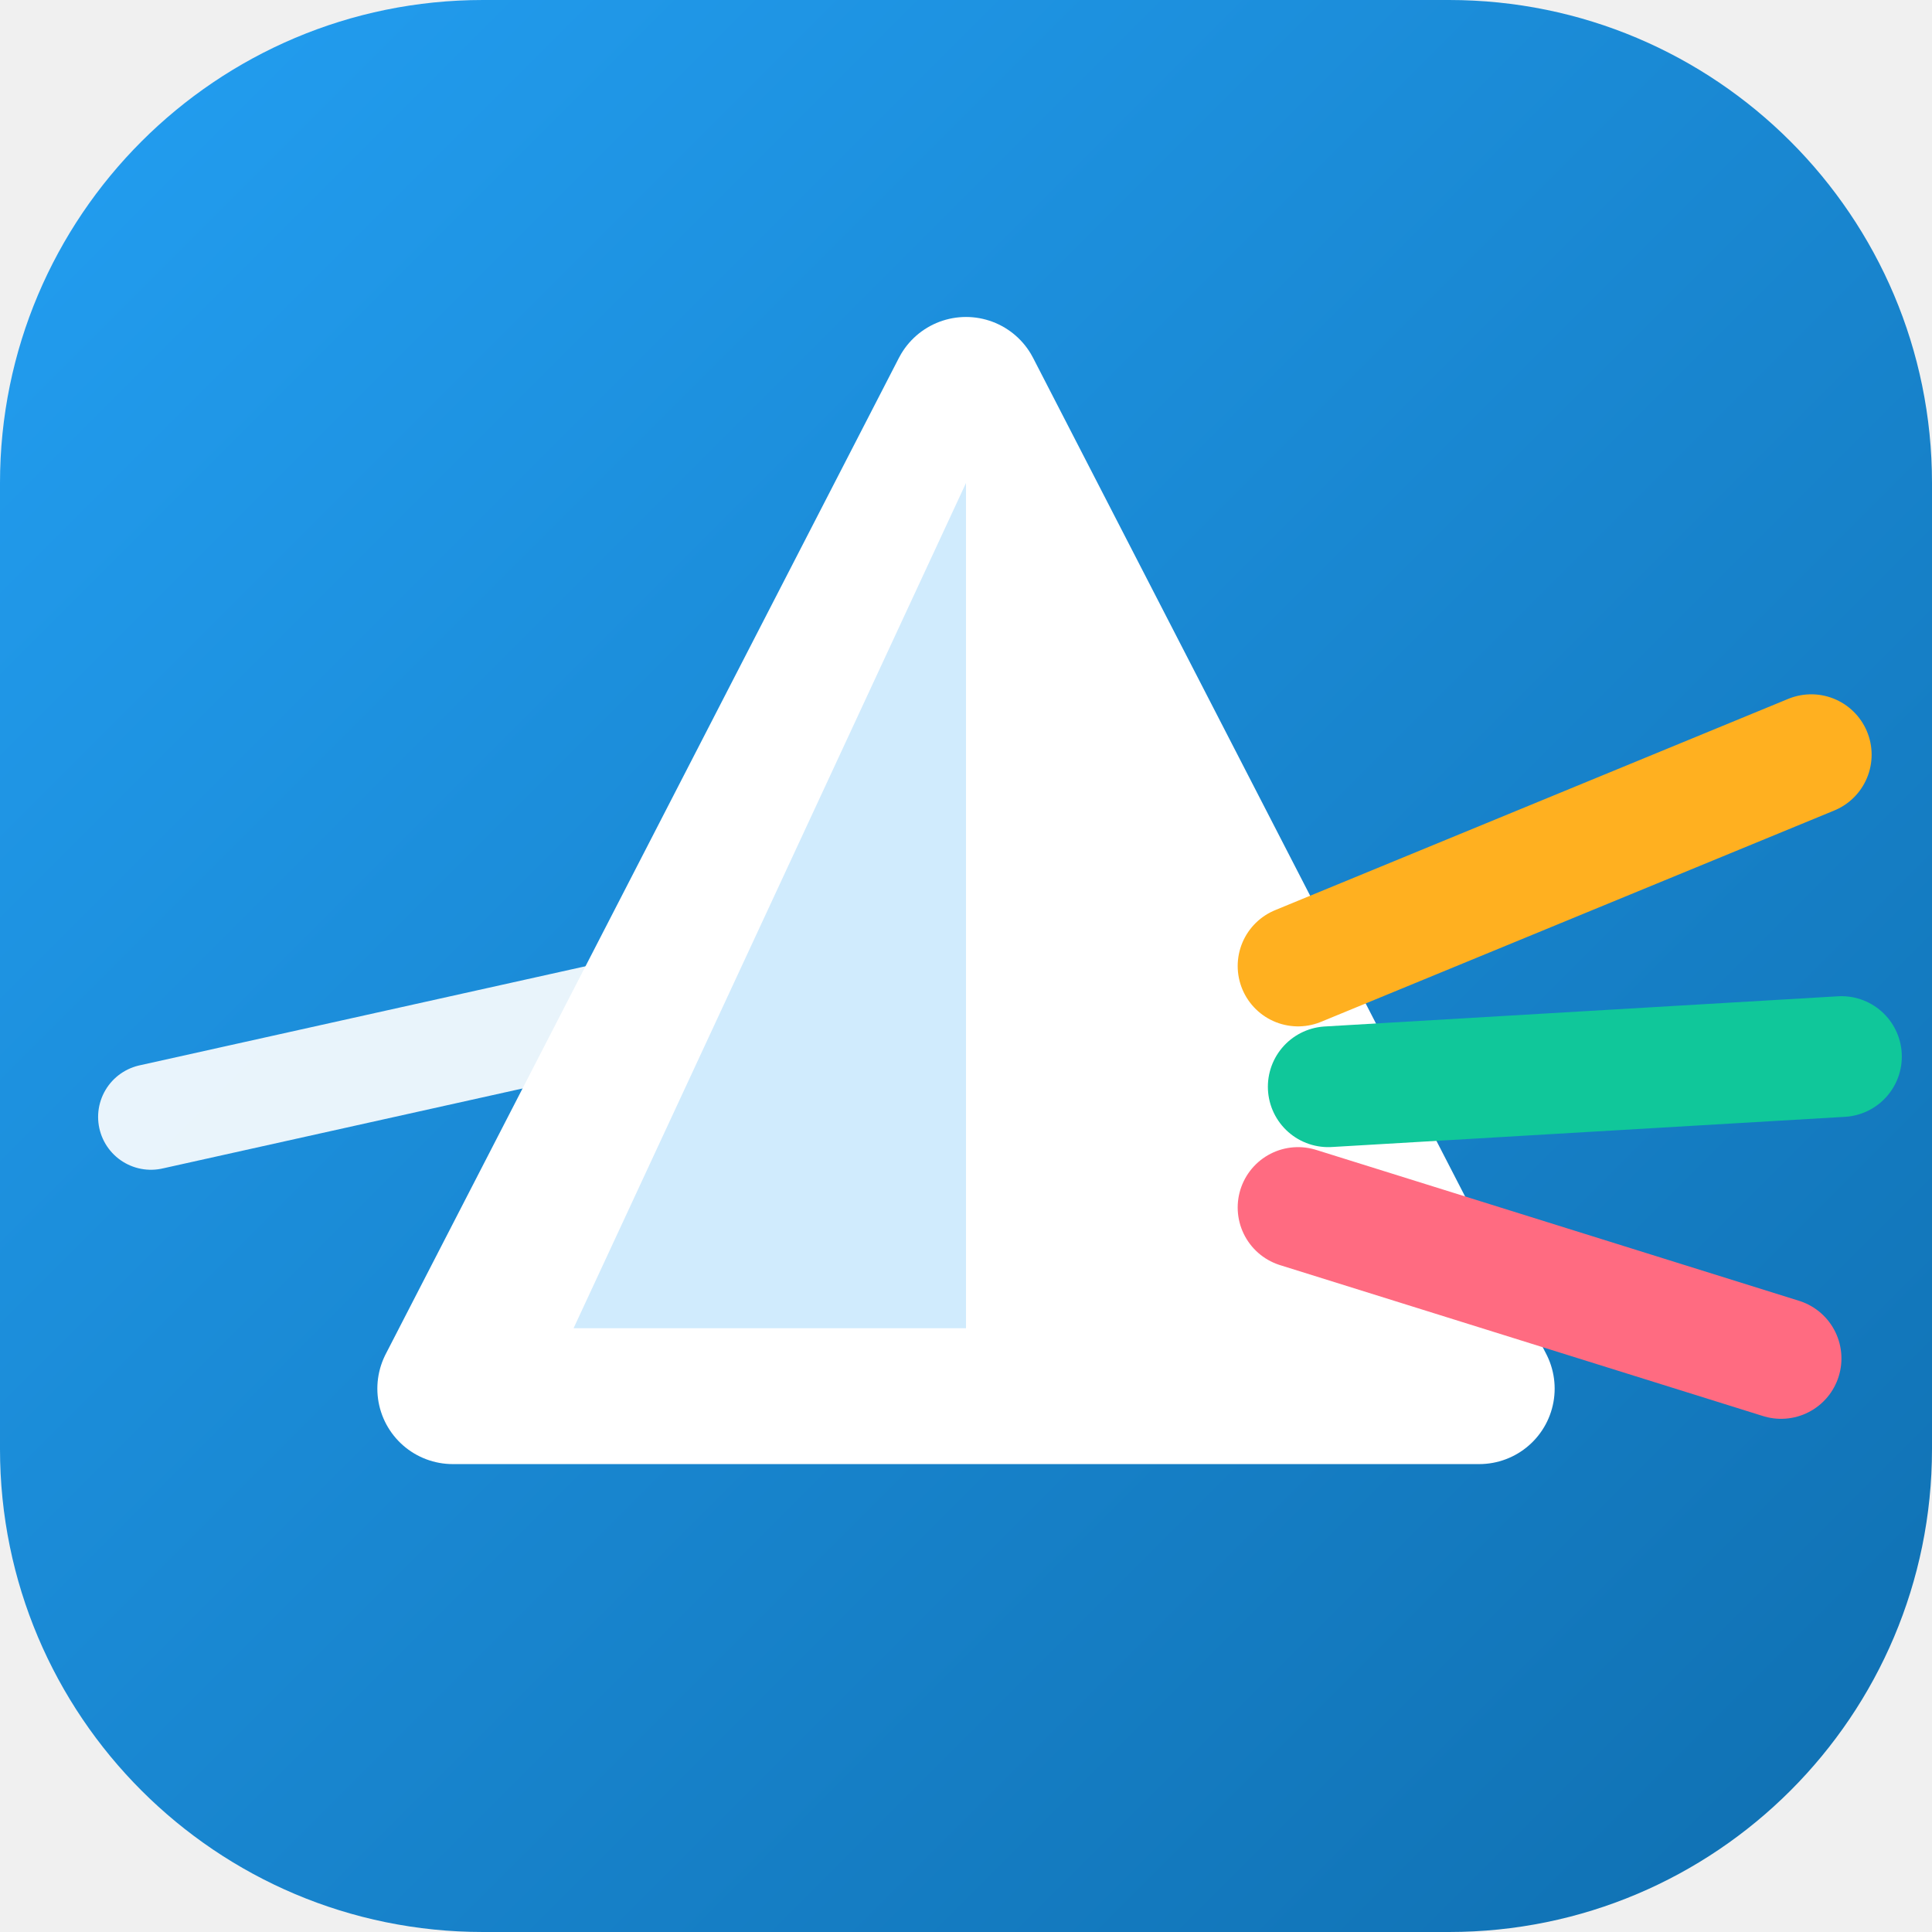
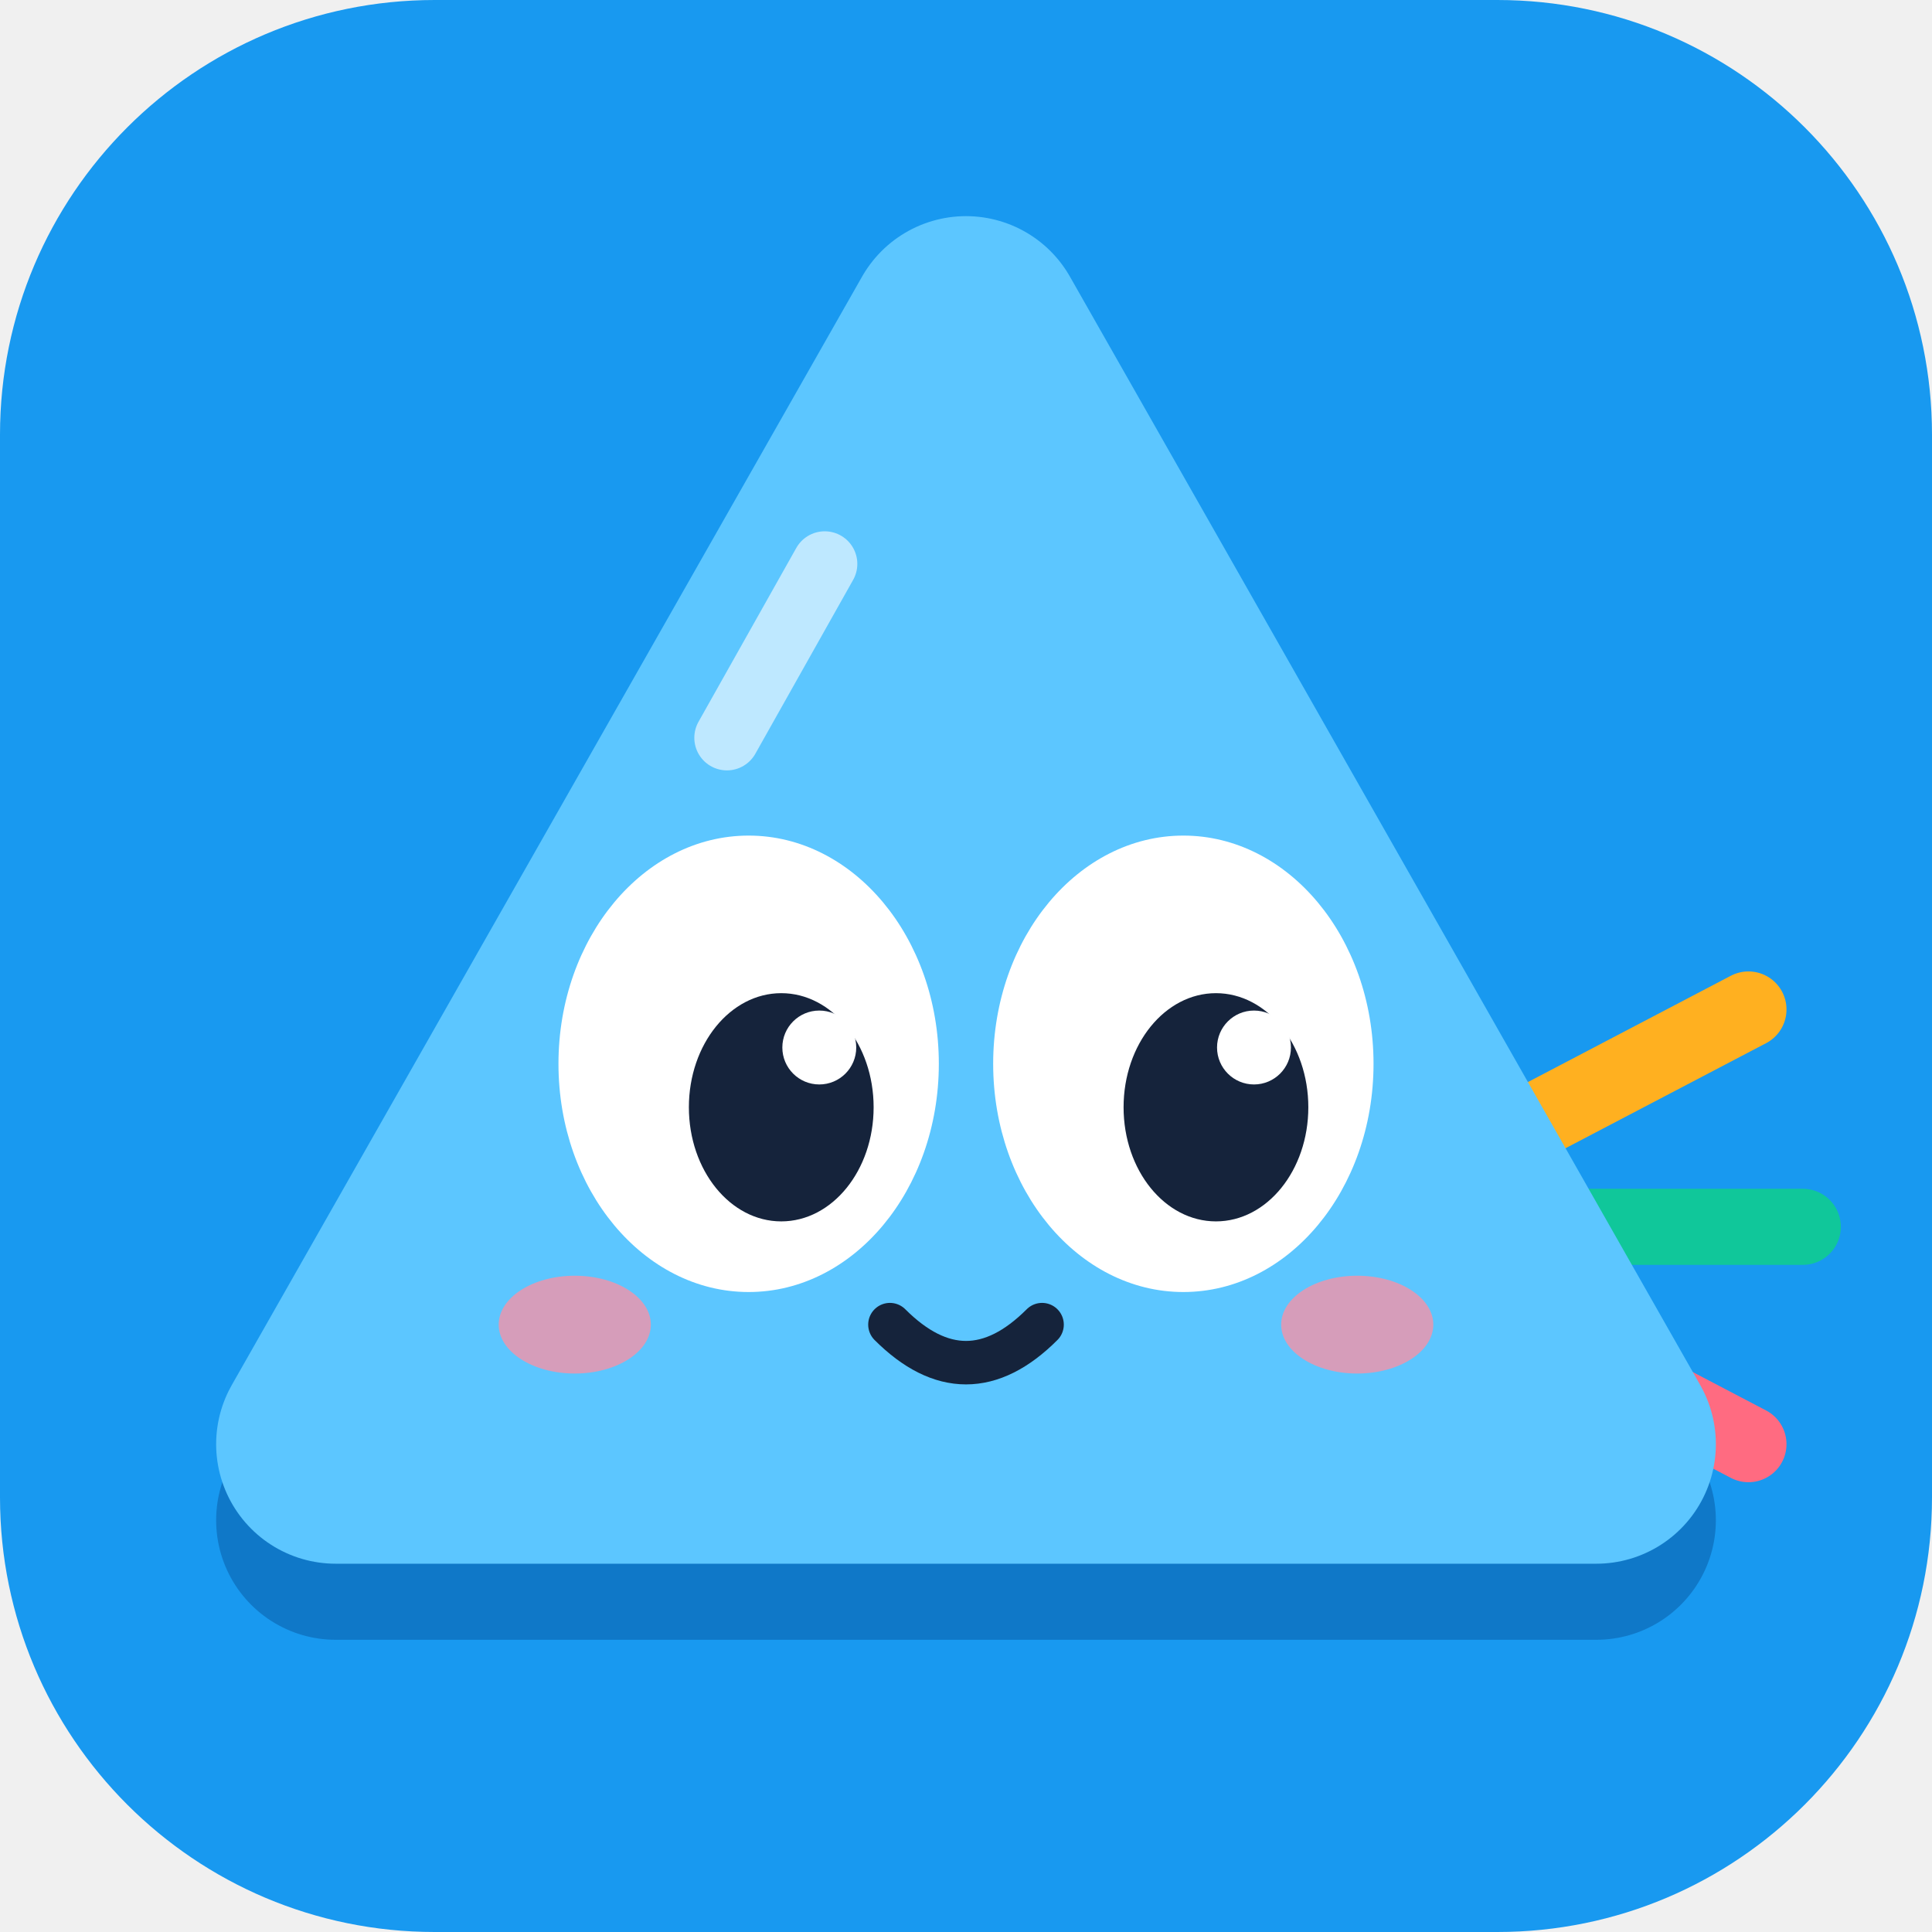
- <svg xmlns="http://www.w3.org/2000/svg" viewBox="0 0 64 64">
-   <defs>
-     <linearGradient id="bg" x1="0" y1="0" x2="1" y2="1">
-       <stop offset="0" stop-color="#239ff2" />
-       <stop offset="1" stop-color="#0f6fb0" />
-     </linearGradient>
-   </defs>
-   <rect width="64" height="64" rx="16" fill="url(#bg)" />
-   <path d="M5 37 L23 33" stroke="#fff" stroke-width="3.5" stroke-linecap="round" opacity="0.9" />
-   <path d="M32 13 L49 46 L15 46 Z" fill="#fff" stroke="#fff" stroke-width="5" stroke-linejoin="round" />
-   <path d="M32 16 L32 44 L19 44 Z" fill="#d0ebfd" />
-   <path d="M43 32 L60 25" stroke="#ffb020" stroke-width="4" stroke-linecap="round" />
-   <path d="M44 36 L61 35" stroke="#10c79a" stroke-width="4" stroke-linecap="round" />
-   <path d="M43 40 L59 45" stroke="#ff6b81" stroke-width="4" stroke-linecap="round" />
+ <svg xmlns="http://www.w3.org/2000/svg" viewBox="0 0 160 160">
+   <rect width="160" height="160" rx="36" fill="#1899f0" />
+   <g transform="translate(8 8) scale(0.9)">
+     <g stroke-width="7" stroke-linecap="round">
+       <path d="M131 95 L152 84" stroke="#ffb020" />
+       <path d="M134 104 L157 104" stroke="#10c79a" />
+       <path d="M131 113 L152 124" stroke="#ff6b81" />
+     </g>
+     <path d="M80 22 L138 124 L22 124 Z" transform="translate(0 7)" fill="#0f78c8" stroke="#0f78c8" stroke-width="22" stroke-linejoin="round" />
+     <path d="M80 22 L138 124 L22 124 Z" fill="#5cc6ff" stroke="#5cc6ff" stroke-width="22" stroke-linejoin="round" />
+     <path d="M67 43 L58 59" stroke="#fff" stroke-width="6" stroke-linecap="round" opacity="0.6" />
+     <ellipse cx="44" cy="113" rx="7" ry="4.5" fill="#ff8fa3" opacity="0.75" />
+     <ellipse cx="116" cy="113" rx="7" ry="4.5" fill="#ff8fa3" opacity="0.75" />
+     <ellipse cx="60" cy="89" rx="17.5" ry="21" fill="#fff" />
+     <ellipse cx="63" cy="93" rx="8.5" ry="10.5" fill="#15233b" />
+     <circle cx="66.5" cy="87.5" r="3.4" fill="#fff" />
+     <ellipse cx="100" cy="89" rx="17.5" ry="21" fill="#fff" />
+     <ellipse cx="103" cy="93" rx="8.5" ry="10.5" fill="#15233b" />
+     <circle cx="106.5" cy="87.5" r="3.4" fill="#fff" />
+     <path d="M73 113 Q80 120 87 113" fill="none" stroke="#15233b" stroke-width="4" stroke-linecap="round" />
+   </g>
</svg>
